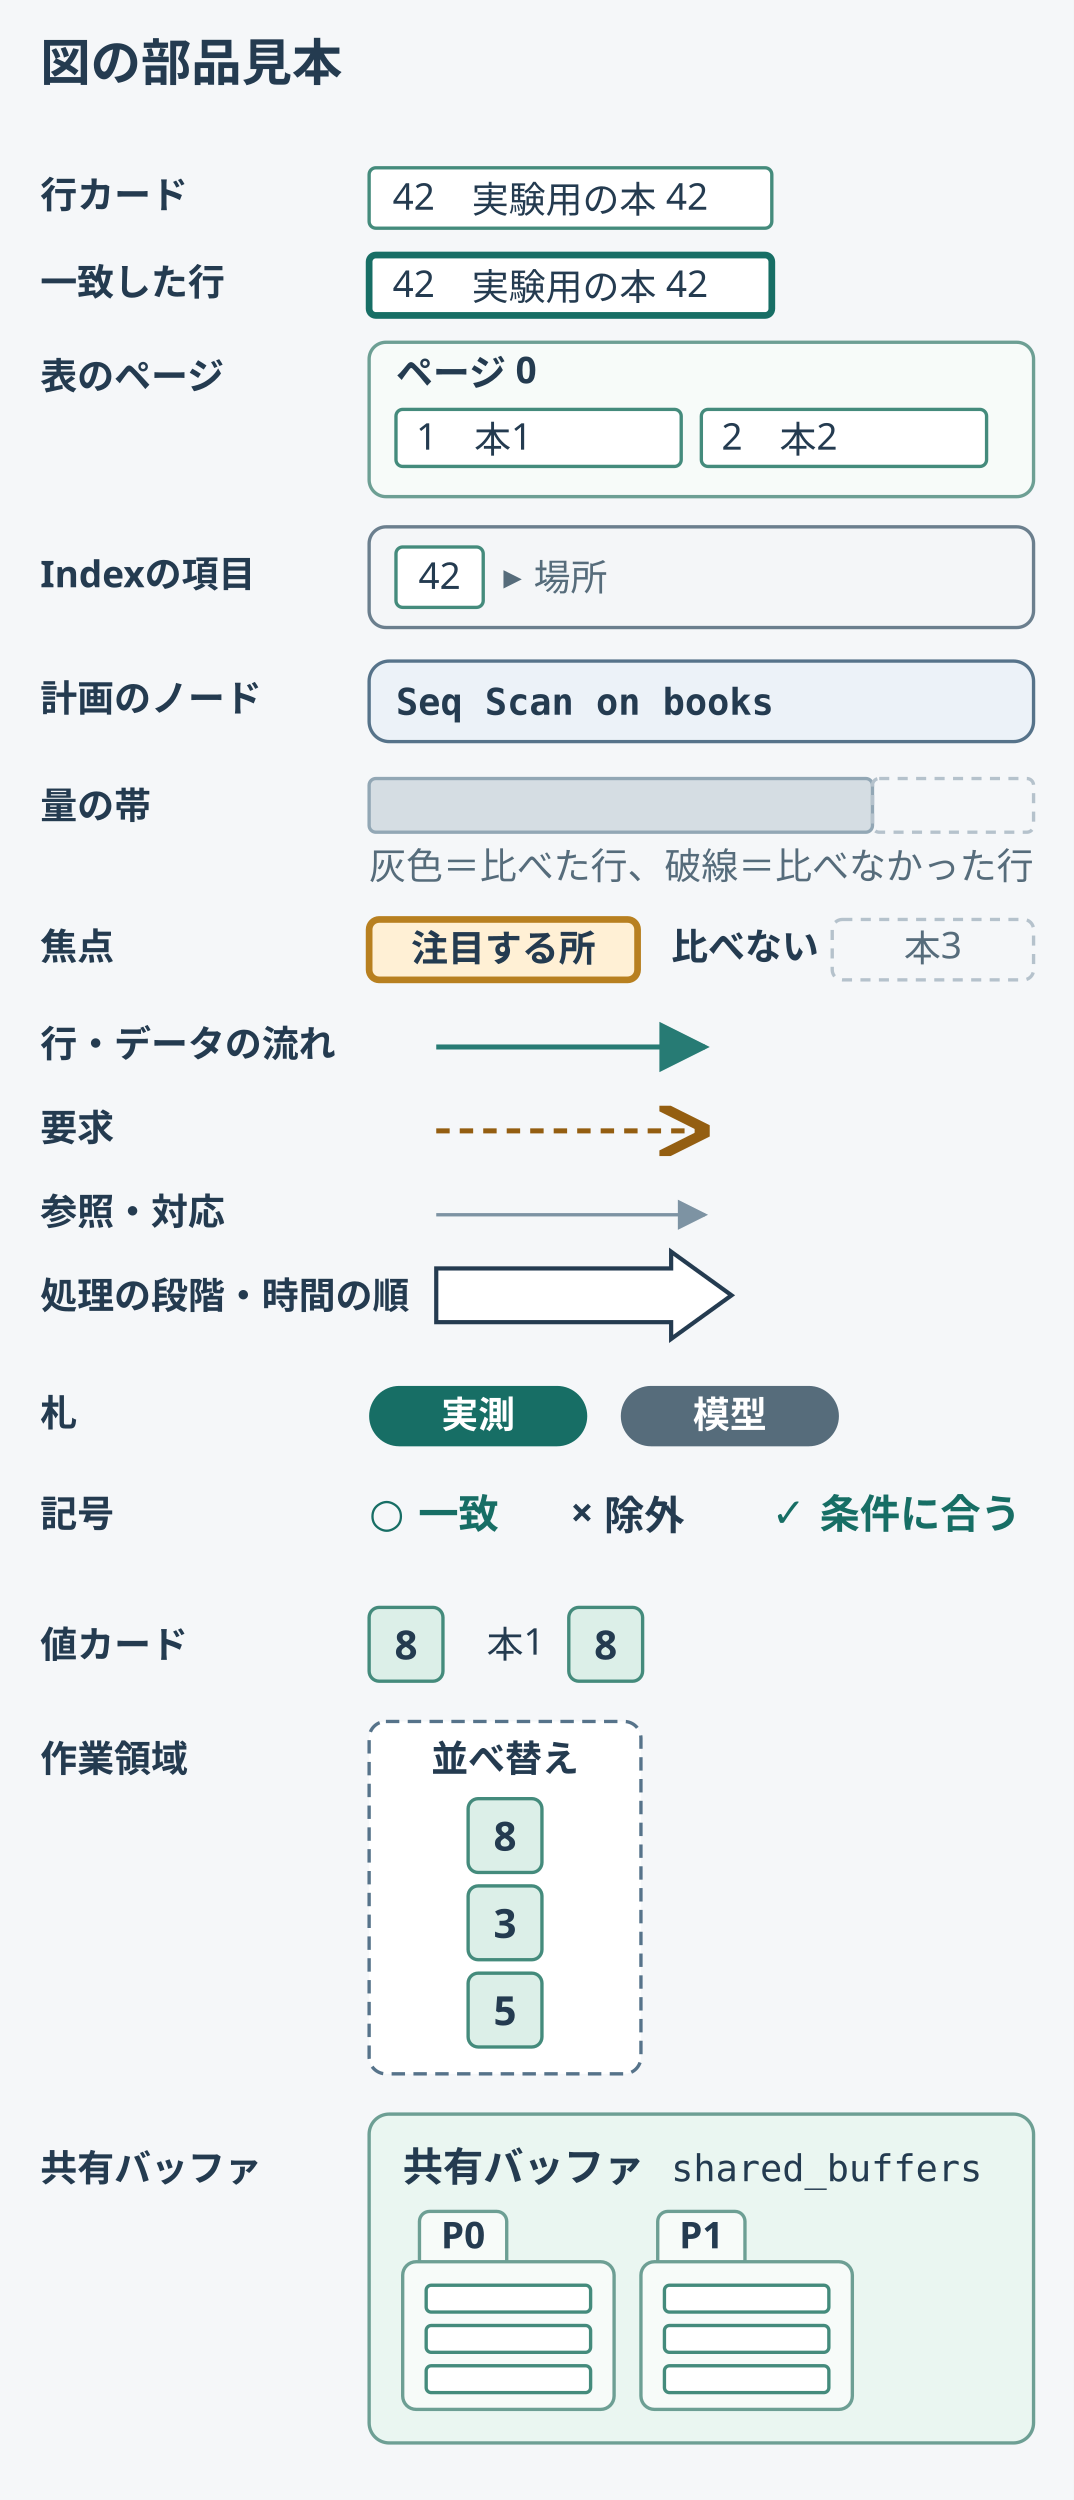
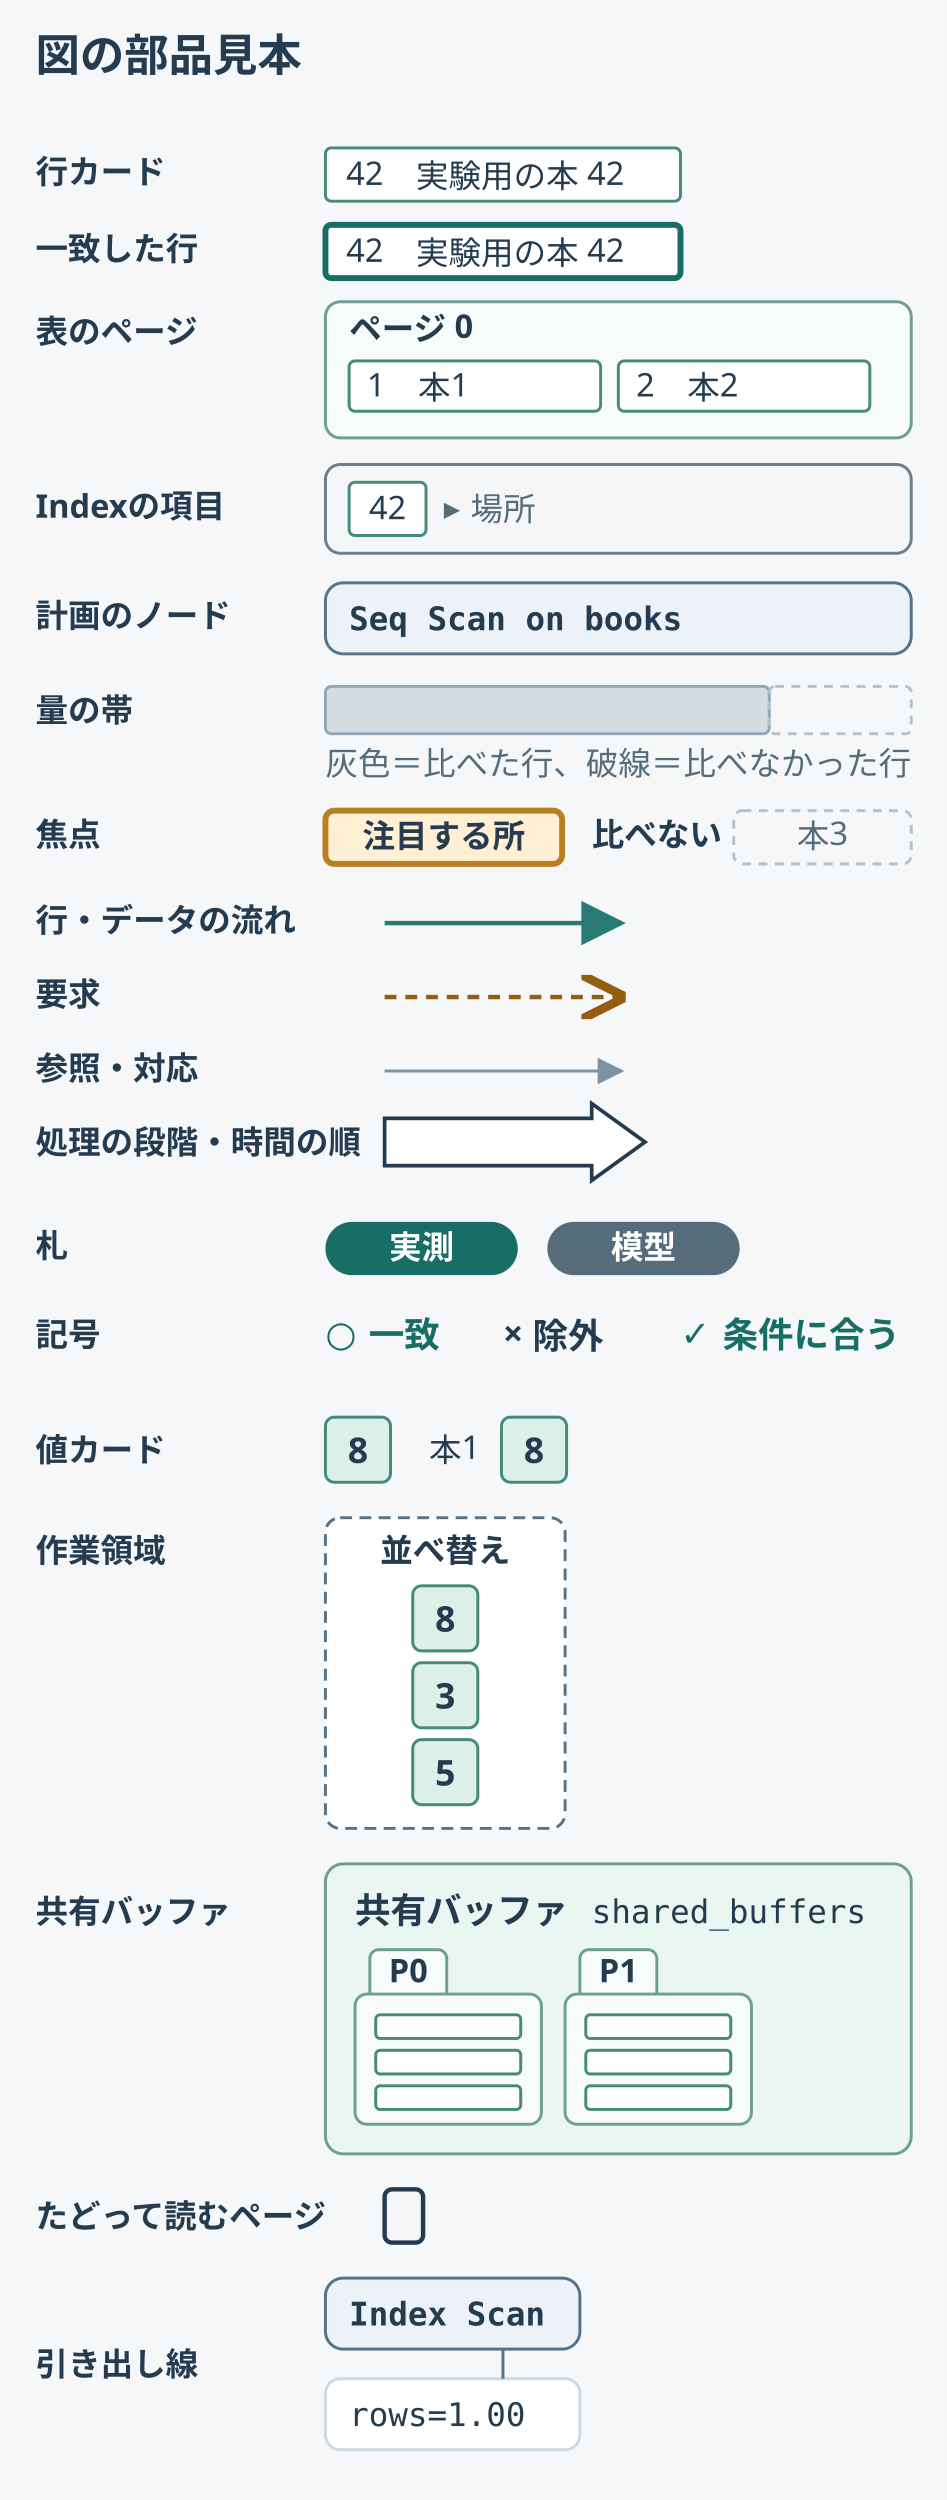
- <svg xmlns="http://www.w3.org/2000/svg" width="640" height="1490" viewBox="0 0 640 1490" role="img" aria-labelledby="title">
+ <svg xmlns="http://www.w3.org/2000/svg" width="640" height="1690" viewBox="0 0 640 1690" role="img" aria-labelledby="title">
  <defs>
    <marker id="flow" markerWidth="10" markerHeight="10" refX="9" refY="5" orient="auto">
      <path d="M0 0L10 5L0 10z" fill="#277b74" />
    </marker>
    <marker id="req" markerWidth="10" markerHeight="10" refX="9" refY="5" orient="auto">
      <path d="M0 0L10 5L0 10" fill="none" stroke="#945e11" stroke-width="2" />
    </marker>
    <marker id="ref" markerWidth="9" markerHeight="9" refX="8" refY="4.5" orient="auto">
      <path d="M0 0L9 4.5L0 9z" fill="#7d93a3" />
    </marker>
  </defs>
  <style>
text{font-family:"Hiragino Sans","Noto Sans JP",sans-serif;font-size:24px;fill:#243b50}
.h{font-size:30px;font-weight:700}.b{font-weight:700}.s{font-size:22px}.m{font-size:22px;fill:#566c7b}
.mono{font-family:ui-monospace,Menlo,monospace;font-size:22px}.tag{font-size:22px;font-weight:700;fill:#fff}
.teal{fill:#176e65}.brown{fill:#945e11}.real{fill:#176e65}.model{fill:#566c7b}
.panel{fill:#fff;stroke:#cedae1;stroke-width:2}.node{fill:#ecf2f8;stroke:#56738a;stroke-width:2}
.row{fill:#fff;stroke:#448b7c;stroke-width:2}.match{fill:#fff;stroke:#176e65;stroke-width:4}
.page{fill:#f7fbf9;stroke:#6d9f94;stroke-width:2}.ipage{fill:#f4f6f8;stroke:#6b7f8e;stroke-width:2}
.band{fill:#d5dde3;stroke:#92a7b5;stroke-width:2}.skip{fill:none;stroke:#b5c2cc;stroke-width:2;stroke-dasharray:6 5}
.hot{fill:#fff0d5;stroke:#b88020;stroke-width:4}.ghost{fill:#f5f7f9;stroke:#b5c2cc;stroke-width:2;stroke-dasharray:6 5}
.flow{fill:none;stroke:#277b74;stroke-width:3;marker-end:url(#flow)}.req{fill:none;stroke:#945e11;stroke-width:3;stroke-dasharray:8 6;marker-end:url(#req)}
.ref{fill:none;stroke:#7d93a3;stroke-width:2;marker-end:url(#ref)}.step{fill:#fff;stroke:#243b50;stroke-width:2.5}
.spine{fill:#e9f3f4;stroke:#243b50;stroke-width:1.5}
.work{fill:#fff;stroke:#56738a;stroke-width:2;stroke-dasharray:8 5}.val{fill:#dcefe8;stroke:#448b7c;stroke-width:2}.buffer{fill:#eaf6f1;stroke:#6d9f94;stroke-width:2}
+ .route{fill:#f4f6f8;stroke:#243b50;stroke-width:3}.leader{fill:none;stroke:#56738a;stroke-width:2}
  </style>
-   <rect width="640" height="1490" fill="#f5f7f9" />
+   <rect width="640" height="1690" fill="#f5f7f9" />
  <text x="24" y="48" class="h">図の部品見本</text>
  <g id="row-card">
    <text x="24" y="124" class="s b">行カード</text>
    <rect x="220" y="100" width="240" height="36" rx="4" class="row" />
    <text x="234" y="125" class="s">42　実験用の本 42</text>
  </g>
  <g id="match-card">
    <text x="24" y="176" class="s b">一致した行</text>
    <rect x="220" y="152" width="240" height="36" rx="4" class="match" />
    <text x="234" y="177" class="s">42　実験用の本 42</text>
  </g>
  <g id="table-page">
    <text x="24" y="232" class="s b">表のページ</text>
    <rect x="220" y="204" width="396" height="92" rx="10" class="page" />
    <text x="236" y="230" class="s b">ページ 0</text>
    <rect x="236" y="244" width="170" height="34" rx="4" class="row" />
    <text x="248" y="268" class="s">1　本1</text>
    <rect x="418" y="244" width="170" height="34" rx="4" class="row" />
    <text x="430" y="268" class="s">2　本2</text>
  </g>
  <g id="index-entry">
    <text x="24" y="350" class="s b">Indexの項目</text>
    <rect x="220" y="314" width="396" height="60" rx="10" class="ipage" />
    <rect x="236" y="326" width="52" height="36" rx="4" class="row" />
    <text x="262" y="351" text-anchor="middle" class="s">42</text>
    <text x="300" y="351" class="s m">▸ 場所</text>
  </g>
  <g id="plan-node">
    <text x="24" y="424" class="s b">計画のノード</text>
    <rect x="220" y="394" width="396" height="48" rx="12" class="node" />
    <text x="236" y="426" class="mono b">Seq Scan on books</text>
  </g>
  <g id="quantity-band">
    <text x="24" y="488" class="s b">量の帯</text>
    <rect x="220" y="464" width="300" height="32" rx="4" class="band" />
    <rect x="520" y="464" width="96" height="32" rx="4" class="skip" />
    <text x="220" y="524" class="m">灰色＝比べた行、破線＝比べなかった行</text>
  </g>
  <g id="emphasis">
    <text x="24" y="572" class="s b">焦点</text>
    <rect x="220" y="548" width="160" height="36" rx="6" class="hot" />
    <text x="300" y="573" text-anchor="middle" class="s b">注目する所</text>
    <text x="400" y="572" class="s b">比べない</text>
    <rect x="496" y="548" width="120" height="36" rx="6" class="ghost" />
    <text x="556" y="573" text-anchor="middle" class="m">本3</text>
  </g>
  <g id="arrows">
    <text x="24" y="630" class="s b">行・データの流れ</text>
    <path d="M260 624 H420" class="flow" />
    <text x="24" y="680" class="s b">要求</text>
    <path d="M260 674 H420" class="req" />
    <text x="24" y="730" class="s b">参照・対応</text>
    <path d="M260 724 H420" class="ref" />
    <text x="24" y="780" class="s b">処理の段階・時間の順</text>
    <path d="M260 756 H400 V746 L436 772 L400 798 V788 H260 Z" class="step" />
  </g>
  <g id="tags">
    <text x="24" y="850" class="s b">札</text>
    <rect x="220" y="826" width="130" height="36" rx="18" class="real" />
    <text x="285" y="851" text-anchor="middle" class="tag">実測</text>
    <rect x="370" y="826" width="130" height="36" rx="18" class="model" />
    <text x="435" y="851" text-anchor="middle" class="tag">模型</text>
  </g>
  <g id="marks">
    <text x="24" y="910" class="s b">記号</text>
    <text x="220" y="910" class="b teal">○ 一致</text>
    <text x="340" y="910" class="b">× 除外</text>
    <text x="460" y="910" class="b teal">✓ 条件に合う</text>
  </g>
  <g id="value-card">
    <text x="24" y="988" class="s b">値カード</text>
    <rect x="220" y="958" width="44" height="44" rx="6" class="val" />
    <text x="242" y="989" text-anchor="middle" class="b">8</text>
    <text x="290" y="988" class="s">本1</text>
    <rect x="339" y="958" width="44" height="44" rx="6" class="val" />
    <text x="361" y="989" text-anchor="middle" class="b">8</text>
  </g>
  <g id="work-area">
    <text x="24" y="1056" class="s b">作業領域</text>
    <rect x="220" y="1026" width="162" height="210" rx="10" class="work" />
    <text x="301" y="1056" text-anchor="middle" class="s b">並べ替え</text>
    <rect x="279" y="1072" width="44" height="44" rx="6" class="val" />
    <text x="301" y="1103" text-anchor="middle" class="b">8</text>
    <rect x="279" y="1124" width="44" height="44" rx="6" class="val" />
    <text x="301" y="1155" text-anchor="middle" class="b">3</text>
    <rect x="279" y="1176" width="44" height="44" rx="6" class="val" />
    <text x="301" y="1207" text-anchor="middle" class="b">5</text>
  </g>
  <g id="shared-buffers">
    <text x="24" y="1300" class="s b">共有バッファ</text>
    <rect x="220" y="1260" width="396" height="196" rx="12" class="buffer" />
    <text x="240" y="1300" class="b">共有バッファ</text>
    <text x="400" y="1300" class="mono">shared_buffers</text>
    <rect x="250" y="1318" width="52" height="36" rx="6" class="page" />
    <rect x="240" y="1348" width="126" height="88" rx="8" class="page" />
    <rect x="254" y="1362" width="98" height="16" rx="3" class="row" />
    <rect x="254" y="1386" width="98" height="16" rx="3" class="row" />
    <rect x="254" y="1410" width="98" height="16" rx="3" class="row" />
    <text x="276" y="1340" text-anchor="middle" class="s b">P0</text>
    <rect x="392" y="1318" width="52" height="36" rx="6" class="page" />
    <rect x="382" y="1348" width="126" height="88" rx="8" class="page" />
    <rect x="396" y="1362" width="98" height="16" rx="3" class="row" />
    <rect x="396" y="1386" width="98" height="16" rx="3" class="row" />
    <rect x="396" y="1410" width="98" height="16" rx="3" class="row" />
    <text x="418" y="1340" text-anchor="middle" class="s b">P1</text>
  </g>
+   <g id="route-page">
+     <text x="24" y="1506" class="s b">たどって読むページ</text>
+     <rect x="260" y="1480" width="26" height="36" rx="5" class="route" />
+   </g>
+   <g id="leader-line">
+     <text x="24" y="1606" class="s b">引き出し線</text>
+     <rect x="220" y="1540" width="172" height="48" rx="12" class="node" />
+     <text x="236" y="1572" class="mono b">Index Scan</text>
+     <rect x="220" y="1608" width="172" height="48" rx="10" class="panel" />
+     <text x="236" y="1640" class="mono">rows=1.00</text>
+     <path d="M340 1588 V1608" class="leader" />
+   </g>
</svg>
